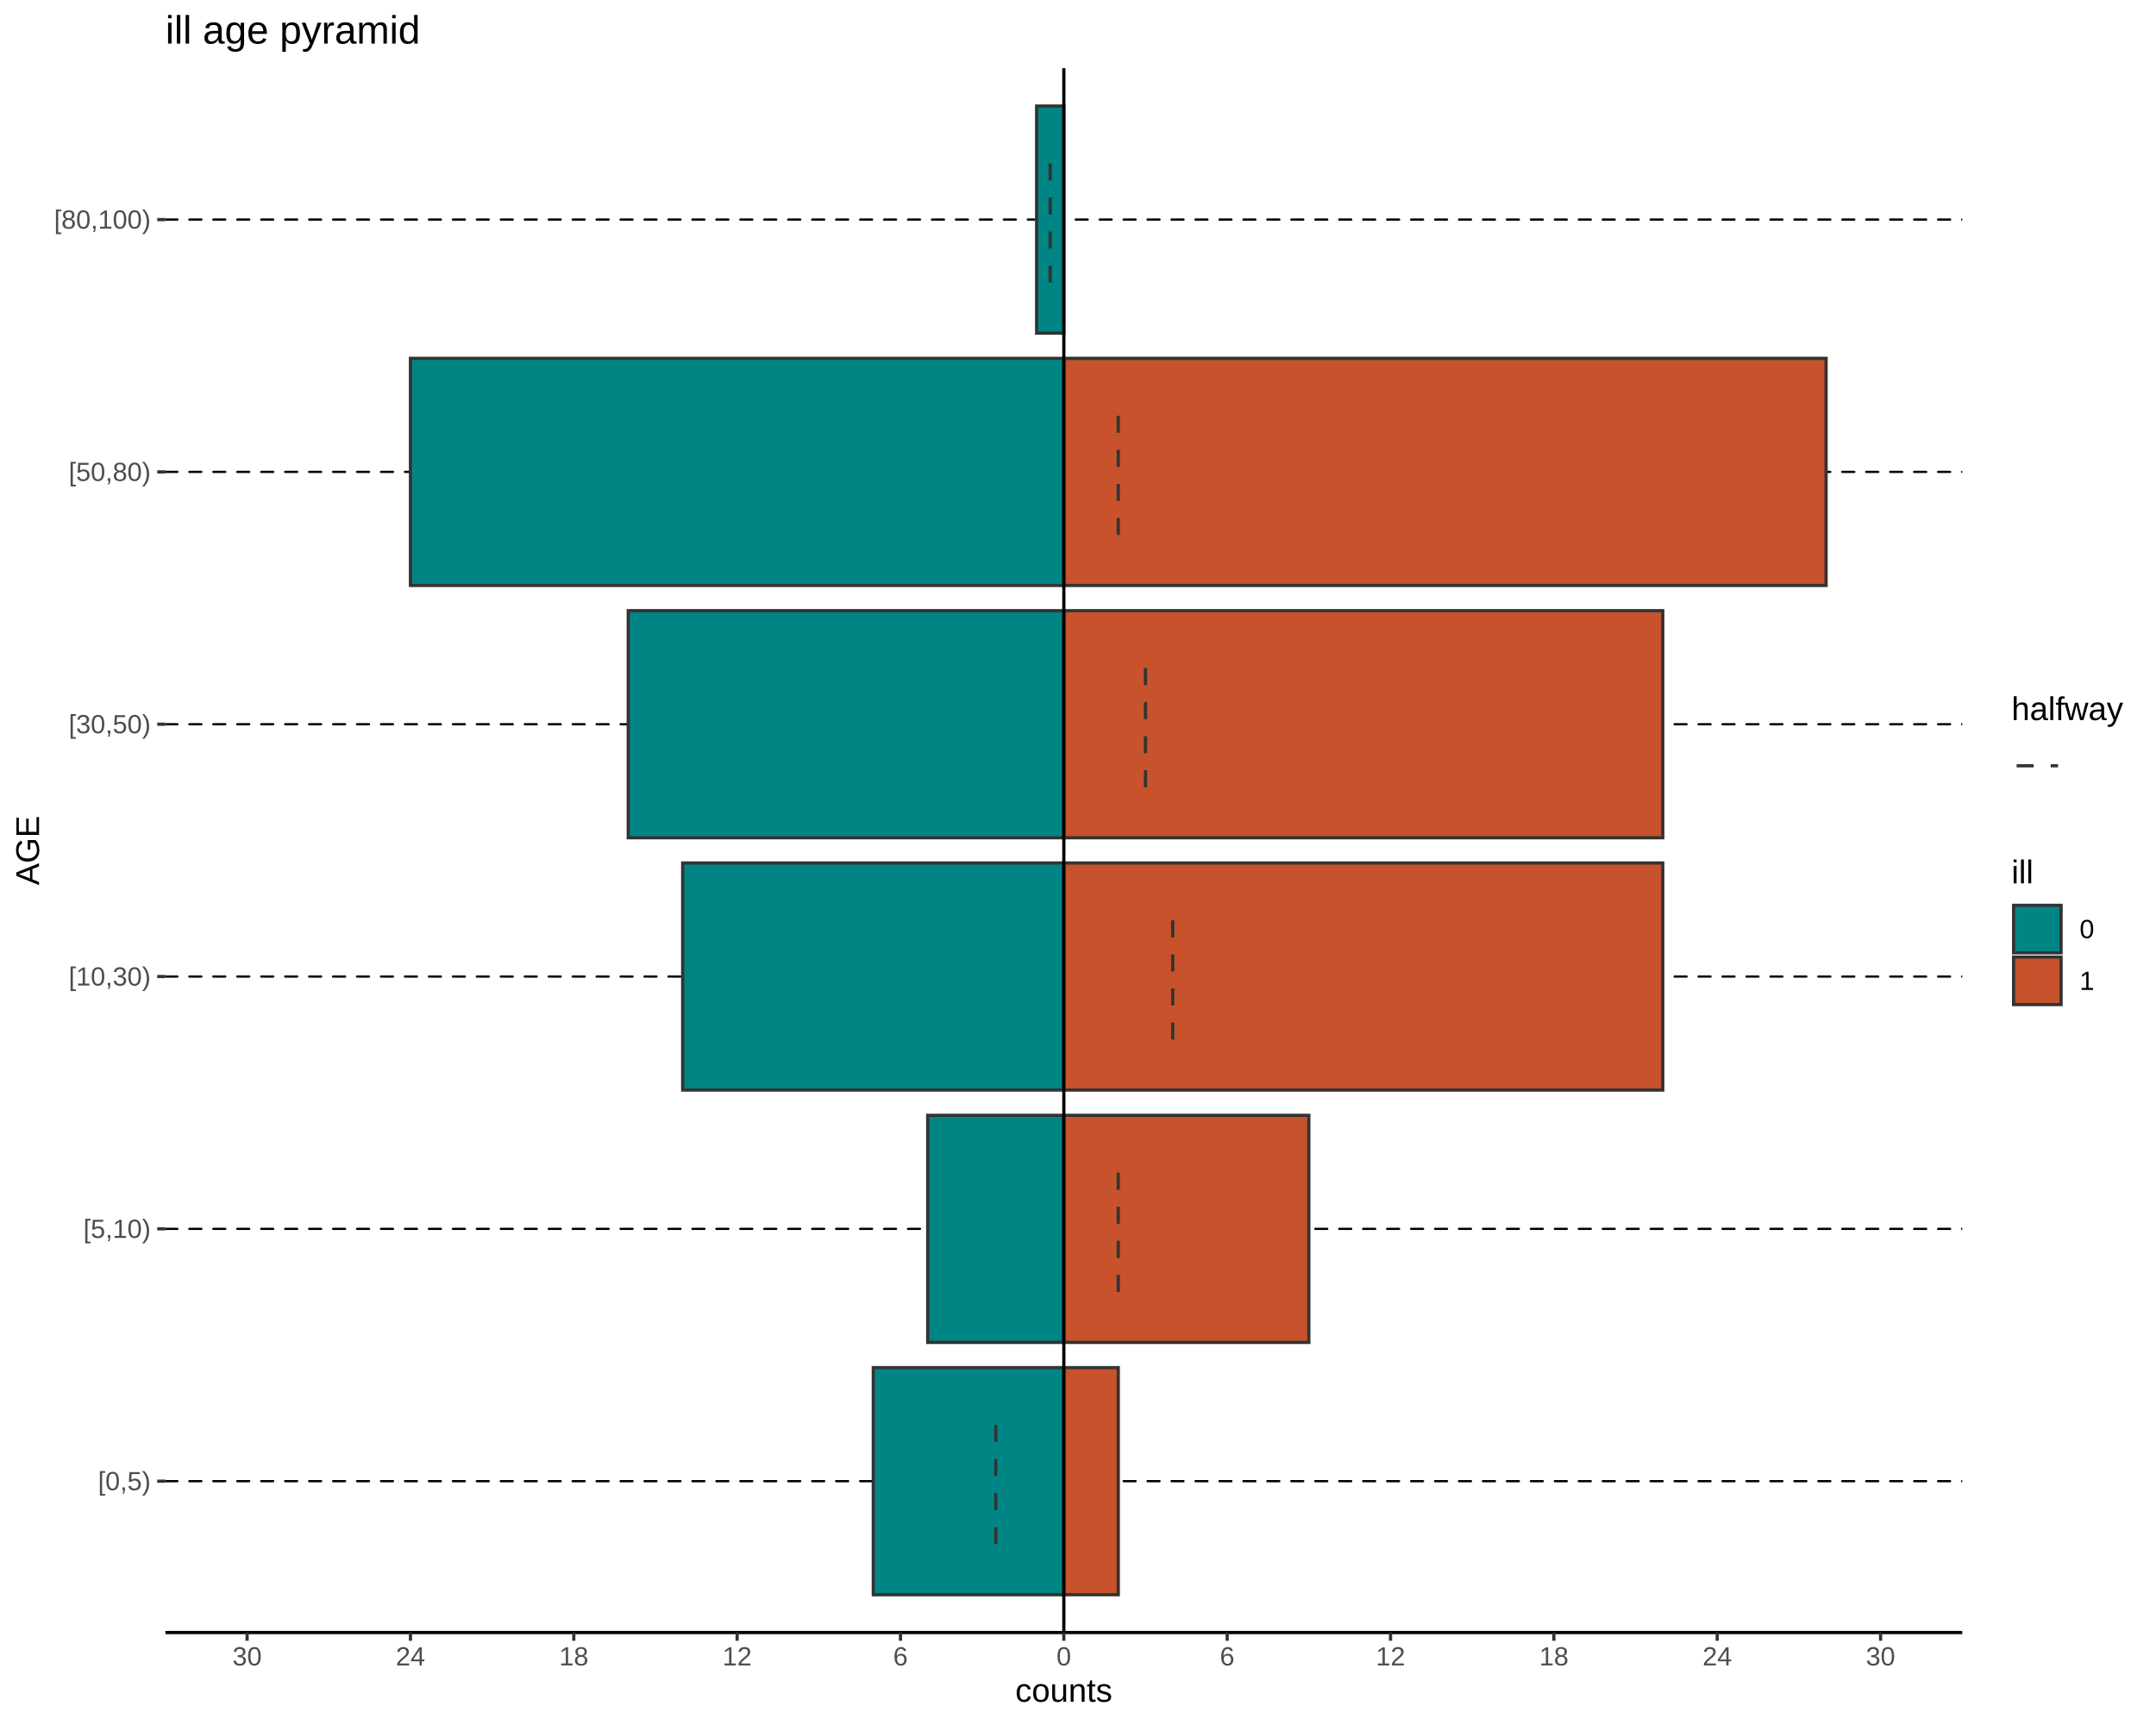
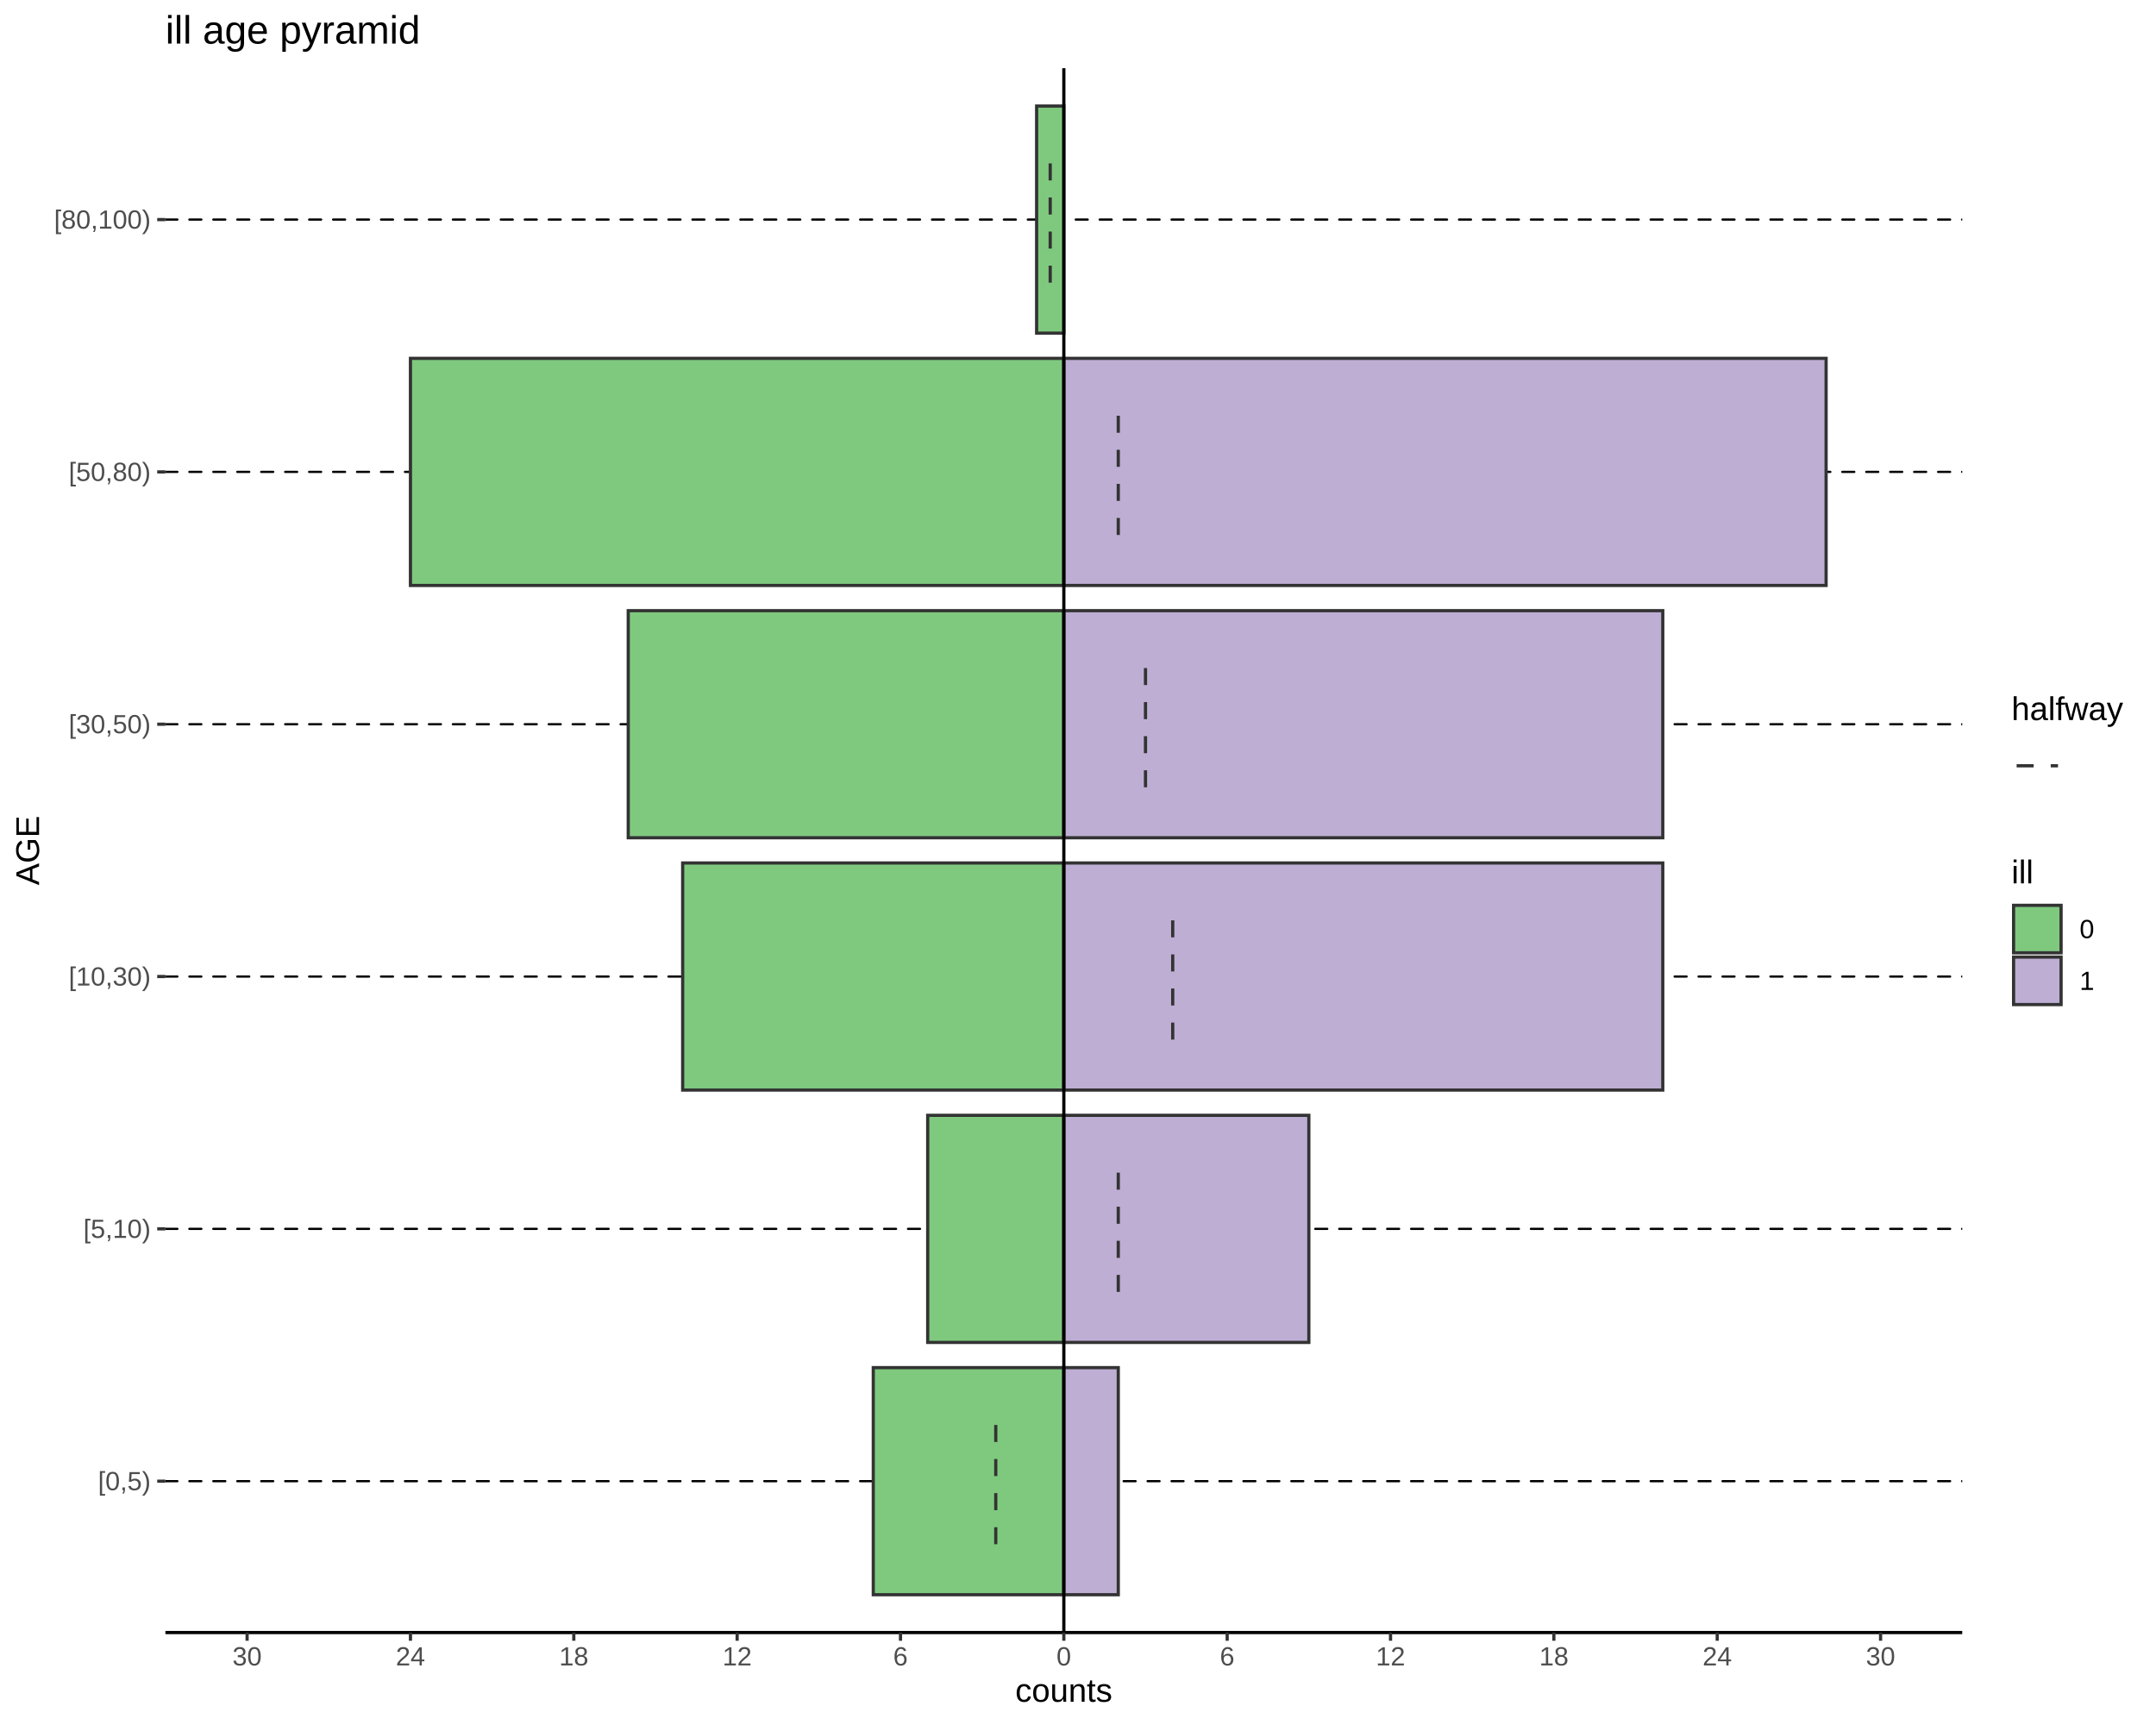
<svg xmlns="http://www.w3.org/2000/svg" viewBox="0 0 720.00 576.00">
  <defs>
    <style type="text/css">
    line, polyline, polygon, path, rect, circle {
      fill: none;
      stroke: #000000;
      stroke-linecap: round;
      stroke-linejoin: round;
      stroke-miterlimit: 10.00;
    }
  </style>
  </defs>
  <rect width="100%" height="100%" style="stroke: none; fill: #FFFFFF;" />
  <rect x="0.00" y="0.00" width="720.00" height="576.00" style="stroke-width: 1.07; stroke: #FFFFFF; fill: #FFFFFF;" />
  <defs>
    <clipPath id="cpNTUuMjR8NjU1LjI5fDU0NS4xM3wyMi43Nw==">
      <rect x="55.24" y="22.77" width="600.05" height="522.36" />
    </clipPath>
  </defs>
  <rect x="55.24" y="22.77" width="600.05" height="522.36" style="stroke-width: 1.07; stroke: none; fill: #FFFFFF;" clip-path="url(#cpNTUuMjR8NjU1LjI5fDU0NS4xM3wyMi43Nw==)" />
  <polyline points="55.24,494.58 655.29,494.58 " style="stroke-width: 0.75; stroke-dasharray: 4.00,4.00;" clip-path="url(#cpNTUuMjR8NjU1LjI5fDU0NS4xM3wyMi43Nw==)" />
  <polyline points="55.24,410.33 655.29,410.33 " style="stroke-width: 0.75; stroke-dasharray: 4.00,4.00;" clip-path="url(#cpNTUuMjR8NjU1LjI5fDU0NS4xM3wyMi43Nw==)" />
  <polyline points="55.24,326.08 655.29,326.08 " style="stroke-width: 0.75; stroke-dasharray: 4.00,4.00;" clip-path="url(#cpNTUuMjR8NjU1LjI5fDU0NS4xM3wyMi43Nw==)" />
  <polyline points="55.24,241.83 655.29,241.83 " style="stroke-width: 0.75; stroke-dasharray: 4.00,4.00;" clip-path="url(#cpNTUuMjR8NjU1LjI5fDU0NS4xM3wyMi43Nw==)" />
  <polyline points="55.24,157.57 655.29,157.57 " style="stroke-width: 0.75; stroke-dasharray: 4.00,4.00;" clip-path="url(#cpNTUuMjR8NjU1LjI5fDU0NS4xM3wyMi43Nw==)" />
  <polyline points="55.24,73.32 655.29,73.32 " style="stroke-width: 0.75; stroke-dasharray: 4.00,4.00;" clip-path="url(#cpNTUuMjR8NjU1LjI5fDU0NS4xM3wyMi43Nw==)" />
-   <rect x="291.63" y="456.67" width="63.64" height="75.83" style="stroke-width: 1.07; stroke: #333333; stroke-linecap: square; stroke-linejoin: miter; fill: #008585;" clip-path="url(#cpNTUuMjR8NjU1LjI5fDU0NS4xM3wyMi43Nw==)" />
-   <rect x="309.81" y="372.42" width="45.46" height="75.83" style="stroke-width: 1.07; stroke: #333333; stroke-linecap: square; stroke-linejoin: miter; fill: #008585;" clip-path="url(#cpNTUuMjR8NjU1LjI5fDU0NS4xM3wyMi43Nw==)" />
-   <rect x="227.98" y="288.16" width="127.28" height="75.83" style="stroke-width: 1.07; stroke: #333333; stroke-linecap: square; stroke-linejoin: miter; fill: #008585;" clip-path="url(#cpNTUuMjR8NjU1LjI5fDU0NS4xM3wyMi43Nw==)" />
-   <rect x="209.80" y="203.91" width="145.47" height="75.83" style="stroke-width: 1.07; stroke: #333333; stroke-linecap: square; stroke-linejoin: miter; fill: #008585;" clip-path="url(#cpNTUuMjR8NjU1LjI5fDU0NS4xM3wyMi43Nw==)" />
-   <rect x="137.07" y="119.66" width="218.20" height="75.83" style="stroke-width: 1.07; stroke: #333333; stroke-linecap: square; stroke-linejoin: miter; fill: #008585;" clip-path="url(#cpNTUuMjR8NjU1LjI5fDU0NS4xM3wyMi43Nw==)" />
-   <rect x="346.18" y="35.41" width="9.09" height="75.83" style="stroke-width: 1.07; stroke: #333333; stroke-linecap: square; stroke-linejoin: miter; fill: #008585;" clip-path="url(#cpNTUuMjR8NjU1LjI5fDU0NS4xM3wyMi43Nw==)" />
-   <rect x="355.27" y="456.67" width="18.18" height="75.83" style="stroke-width: 1.07; stroke: #333333; stroke-linecap: square; stroke-linejoin: miter; fill: #C7522B;" clip-path="url(#cpNTUuMjR8NjU1LjI5fDU0NS4xM3wyMi43Nw==)" />
-   <rect x="355.27" y="372.42" width="81.82" height="75.83" style="stroke-width: 1.07; stroke: #333333; stroke-linecap: square; stroke-linejoin: miter; fill: #C7522B;" clip-path="url(#cpNTUuMjR8NjU1LjI5fDU0NS4xM3wyMi43Nw==)" />
-   <rect x="355.27" y="288.16" width="200.02" height="75.83" style="stroke-width: 1.07; stroke: #333333; stroke-linecap: square; stroke-linejoin: miter; fill: #C7522B;" clip-path="url(#cpNTUuMjR8NjU1LjI5fDU0NS4xM3wyMi43Nw==)" />
-   <rect x="355.27" y="203.91" width="200.02" height="75.83" style="stroke-width: 1.07; stroke: #333333; stroke-linecap: square; stroke-linejoin: miter; fill: #C7522B;" clip-path="url(#cpNTUuMjR8NjU1LjI5fDU0NS4xM3wyMi43Nw==)" />
-   <rect x="355.27" y="119.66" width="254.56" height="75.83" style="stroke-width: 1.07; stroke: #333333; stroke-linecap: square; stroke-linejoin: miter; fill: #C7522B;" clip-path="url(#cpNTUuMjR8NjU1LjI5fDU0NS4xM3wyMi43Nw==)" />
-   <line x1="355.27" y1="545.13" x2="355.27" y2="22.77" style="stroke-width: 1.07; stroke-linecap: butt;" clip-path="url(#cpNTUuMjR8NjU1LjI5fDU0NS4xM3wyMi43Nw==)" />
+   <rect x="291.63" y="456.67" width="63.64" height="75.83" style="stroke-width: 1.07; stroke: #333333; stroke-linecap: square; stroke-linejoin: miter; fill: #7FC97F;" clip-path="url(#cpNTUuMjR8NjU1LjI5fDU0NS4xM3wyMi43Nw==)" />
+   <rect x="309.81" y="372.42" width="45.46" height="75.83" style="stroke-width: 1.07; stroke: #333333; stroke-linecap: square; stroke-linejoin: miter; fill: #7FC97F;" clip-path="url(#cpNTUuMjR8NjU1LjI5fDU0NS4xM3wyMi43Nw==)" />
+   <rect x="227.98" y="288.16" width="127.28" height="75.83" style="stroke-width: 1.07; stroke: #333333; stroke-linecap: square; stroke-linejoin: miter; fill: #7FC97F;" clip-path="url(#cpNTUuMjR8NjU1LjI5fDU0NS4xM3wyMi43Nw==)" />
+   <rect x="209.80" y="203.91" width="145.47" height="75.83" style="stroke-width: 1.07; stroke: #333333; stroke-linecap: square; stroke-linejoin: miter; fill: #7FC97F;" clip-path="url(#cpNTUuMjR8NjU1LjI5fDU0NS4xM3wyMi43Nw==)" />
+   <rect x="137.07" y="119.66" width="218.20" height="75.83" style="stroke-width: 1.07; stroke: #333333; stroke-linecap: square; stroke-linejoin: miter; fill: #7FC97F;" clip-path="url(#cpNTUuMjR8NjU1LjI5fDU0NS4xM3wyMi43Nw==)" />
+   <rect x="346.18" y="35.41" width="9.09" height="75.83" style="stroke-width: 1.07; stroke: #333333; stroke-linecap: square; stroke-linejoin: miter; fill: #7FC97F;" clip-path="url(#cpNTUuMjR8NjU1LjI5fDU0NS4xM3wyMi43Nw==)" />
+   <rect x="355.27" y="456.67" width="18.18" height="75.83" style="stroke-width: 1.07; stroke: #333333; stroke-linecap: square; stroke-linejoin: miter; fill: #BEAED4;" clip-path="url(#cpNTUuMjR8NjU1LjI5fDU0NS4xM3wyMi43Nw==)" />
+   <rect x="355.27" y="372.42" width="81.82" height="75.83" style="stroke-width: 1.07; stroke: #333333; stroke-linecap: square; stroke-linejoin: miter; fill: #BEAED4;" clip-path="url(#cpNTUuMjR8NjU1LjI5fDU0NS4xM3wyMi43Nw==)" />
+   <rect x="355.27" y="288.16" width="200.02" height="75.83" style="stroke-width: 1.07; stroke: #333333; stroke-linecap: square; stroke-linejoin: miter; fill: #BEAED4;" clip-path="url(#cpNTUuMjR8NjU1LjI5fDU0NS4xM3wyMi43Nw==)" />
+   <rect x="355.27" y="203.91" width="200.02" height="75.83" style="stroke-width: 1.07; stroke: #333333; stroke-linecap: square; stroke-linejoin: miter; fill: #BEAED4;" clip-path="url(#cpNTUuMjR8NjU1LjI5fDU0NS4xM3wyMi43Nw==)" />
+   <rect x="355.27" y="119.66" width="254.56" height="75.83" style="stroke-width: 1.07; stroke: #333333; stroke-linecap: square; stroke-linejoin: miter; fill: #BEAED4;" clip-path="url(#cpNTUuMjR8NjU1LjI5fDU0NS4xM3wyMi43Nw==)" />
  <line x1="332.54" y1="515.64" x2="332.54" y2="473.52" style="stroke-width: 1.07; stroke: #333333; stroke-dasharray: 5.69,5.69; stroke-linecap: butt;" clip-path="url(#cpNTUuMjR8NjU1LjI5fDU0NS4xM3wyMi43Nw==)" />
  <line x1="373.45" y1="431.39" x2="373.45" y2="389.27" style="stroke-width: 1.07; stroke: #333333; stroke-dasharray: 5.69,5.69; stroke-linecap: butt;" clip-path="url(#cpNTUuMjR8NjU1LjI5fDU0NS4xM3wyMi43Nw==)" />
  <line x1="391.63" y1="347.14" x2="391.63" y2="305.01" style="stroke-width: 1.07; stroke: #333333; stroke-dasharray: 5.69,5.69; stroke-linecap: butt;" clip-path="url(#cpNTUuMjR8NjU1LjI5fDU0NS4xM3wyMi43Nw==)" />
  <line x1="382.54" y1="262.89" x2="382.54" y2="220.76" style="stroke-width: 1.07; stroke: #333333; stroke-dasharray: 5.69,5.69; stroke-linecap: butt;" clip-path="url(#cpNTUuMjR8NjU1LjI5fDU0NS4xM3wyMi43Nw==)" />
  <line x1="373.45" y1="178.64" x2="373.45" y2="136.51" style="stroke-width: 1.07; stroke: #333333; stroke-dasharray: 5.69,5.69; stroke-linecap: butt;" clip-path="url(#cpNTUuMjR8NjU1LjI5fDU0NS4xM3wyMi43Nw==)" />
  <line x1="350.72" y1="94.39" x2="350.72" y2="52.26" style="stroke-width: 1.07; stroke: #333333; stroke-dasharray: 5.69,5.69; stroke-linecap: butt;" clip-path="url(#cpNTUuMjR8NjU1LjI5fDU0NS4xM3wyMi43Nw==)" />
+   <line x1="355.27" y1="545.13" x2="355.27" y2="22.77" style="stroke-width: 1.07; stroke-linecap: butt;" clip-path="url(#cpNTUuMjR8NjU1LjI5fDU0NS4xM3wyMi43Nw==)" />
  <defs>
    <clipPath id="cpMC4wMHw3MjAuMDB8NTc2LjAwfDAuMDA=">
      <rect x="0.00" y="0.00" width="720.00" height="576.00" />
    </clipPath>
  </defs>
  <g clip-path="url(#cpMC4wMHw3MjAuMDB8NTc2LjAwfDAuMDA=)">
    <text x="32.73" y="497.60" style="font-size: 8.80px; fill: #4D4D4D; font-family: Liberation Sans;" textLength="17.58px" lengthAdjust="spacingAndGlyphs">[0,5)</text>
  </g>
  <g clip-path="url(#cpMC4wMHw3MjAuMDB8NTc2LjAwfDAuMDA=)">
    <text x="27.84" y="413.35" style="font-size: 8.80px; fill: #4D4D4D; font-family: Liberation Sans;" textLength="22.47px" lengthAdjust="spacingAndGlyphs">[5,10)</text>
  </g>
  <g clip-path="url(#cpMC4wMHw3MjAuMDB8NTc2LjAwfDAuMDA=)">
    <text x="22.95" y="329.10" style="font-size: 8.80px; fill: #4D4D4D; font-family: Liberation Sans;" textLength="27.36px" lengthAdjust="spacingAndGlyphs">[10,30)</text>
  </g>
  <g clip-path="url(#cpMC4wMHw3MjAuMDB8NTc2LjAwfDAuMDA=)">
    <text x="22.95" y="244.85" style="font-size: 8.80px; fill: #4D4D4D; font-family: Liberation Sans;" textLength="27.36px" lengthAdjust="spacingAndGlyphs">[30,50)</text>
  </g>
  <g clip-path="url(#cpMC4wMHw3MjAuMDB8NTc2LjAwfDAuMDA=)">
    <text x="22.95" y="160.60" style="font-size: 8.80px; fill: #4D4D4D; font-family: Liberation Sans;" textLength="27.36px" lengthAdjust="spacingAndGlyphs">[50,80)</text>
  </g>
  <g clip-path="url(#cpMC4wMHw3MjAuMDB8NTc2LjAwfDAuMDA=)">
    <text x="18.06" y="76.35" style="font-size: 8.80px; fill: #4D4D4D; font-family: Liberation Sans;" textLength="32.25px" lengthAdjust="spacingAndGlyphs">[80,100)</text>
  </g>
  <polyline points="52.50,494.58 55.24,494.58 " style="stroke-width: 1.07; stroke: #333333; stroke-linecap: butt;" clip-path="url(#cpMC4wMHw3MjAuMDB8NTc2LjAwfDAuMDA=)" />
  <polyline points="52.50,410.33 55.24,410.33 " style="stroke-width: 1.07; stroke: #333333; stroke-linecap: butt;" clip-path="url(#cpMC4wMHw3MjAuMDB8NTc2LjAwfDAuMDA=)" />
  <polyline points="52.50,326.08 55.24,326.08 " style="stroke-width: 1.07; stroke: #333333; stroke-linecap: butt;" clip-path="url(#cpMC4wMHw3MjAuMDB8NTc2LjAwfDAuMDA=)" />
  <polyline points="52.50,241.83 55.24,241.83 " style="stroke-width: 1.07; stroke: #333333; stroke-linecap: butt;" clip-path="url(#cpMC4wMHw3MjAuMDB8NTc2LjAwfDAuMDA=)" />
  <polyline points="52.50,157.57 55.24,157.57 " style="stroke-width: 1.07; stroke: #333333; stroke-linecap: butt;" clip-path="url(#cpMC4wMHw3MjAuMDB8NTc2LjAwfDAuMDA=)" />
  <polyline points="52.50,73.32 55.24,73.32 " style="stroke-width: 1.07; stroke: #333333; stroke-linecap: butt;" clip-path="url(#cpMC4wMHw3MjAuMDB8NTc2LjAwfDAuMDA=)" />
  <polyline points="55.24,545.13 655.29,545.13 " style="stroke-width: 1.07; stroke-linecap: butt;" clip-path="url(#cpMC4wMHw3MjAuMDB8NTc2LjAwfDAuMDA=)" />
  <polyline points="82.52,547.87 82.52,545.13 " style="stroke-width: 1.07; stroke: #333333; stroke-linecap: butt;" clip-path="url(#cpMC4wMHw3MjAuMDB8NTc2LjAwfDAuMDA=)" />
  <polyline points="137.07,547.87 137.07,545.13 " style="stroke-width: 1.07; stroke: #333333; stroke-linecap: butt;" clip-path="url(#cpMC4wMHw3MjAuMDB8NTc2LjAwfDAuMDA=)" />
  <polyline points="191.62,547.87 191.62,545.13 " style="stroke-width: 1.07; stroke: #333333; stroke-linecap: butt;" clip-path="url(#cpMC4wMHw3MjAuMDB8NTc2LjAwfDAuMDA=)" />
  <polyline points="246.17,547.87 246.17,545.13 " style="stroke-width: 1.07; stroke: #333333; stroke-linecap: butt;" clip-path="url(#cpMC4wMHw3MjAuMDB8NTc2LjAwfDAuMDA=)" />
  <polyline points="300.72,547.87 300.72,545.13 " style="stroke-width: 1.07; stroke: #333333; stroke-linecap: butt;" clip-path="url(#cpMC4wMHw3MjAuMDB8NTc2LjAwfDAuMDA=)" />
  <polyline points="355.27,547.87 355.27,545.13 " style="stroke-width: 1.07; stroke: #333333; stroke-linecap: butt;" clip-path="url(#cpMC4wMHw3MjAuMDB8NTc2LjAwfDAuMDA=)" />
  <polyline points="409.82,547.87 409.82,545.13 " style="stroke-width: 1.07; stroke: #333333; stroke-linecap: butt;" clip-path="url(#cpMC4wMHw3MjAuMDB8NTc2LjAwfDAuMDA=)" />
  <polyline points="464.37,547.87 464.37,545.13 " style="stroke-width: 1.07; stroke: #333333; stroke-linecap: butt;" clip-path="url(#cpMC4wMHw3MjAuMDB8NTc2LjAwfDAuMDA=)" />
  <polyline points="518.92,547.87 518.92,545.13 " style="stroke-width: 1.07; stroke: #333333; stroke-linecap: butt;" clip-path="url(#cpMC4wMHw3MjAuMDB8NTc2LjAwfDAuMDA=)" />
  <polyline points="573.47,547.87 573.47,545.13 " style="stroke-width: 1.07; stroke: #333333; stroke-linecap: butt;" clip-path="url(#cpMC4wMHw3MjAuMDB8NTc2LjAwfDAuMDA=)" />
  <polyline points="628.02,547.87 628.02,545.13 " style="stroke-width: 1.07; stroke: #333333; stroke-linecap: butt;" clip-path="url(#cpMC4wMHw3MjAuMDB8NTc2LjAwfDAuMDA=)" />
  <g clip-path="url(#cpMC4wMHw3MjAuMDB8NTc2LjAwfDAuMDA=)">
    <text x="77.63" y="556.11" style="font-size: 8.80px; fill: #4D4D4D; font-family: Liberation Sans;" textLength="9.78px" lengthAdjust="spacingAndGlyphs">30</text>
  </g>
  <g clip-path="url(#cpMC4wMHw3MjAuMDB8NTc2LjAwfDAuMDA=)">
    <text x="132.18" y="556.11" style="font-size: 8.80px; fill: #4D4D4D; font-family: Liberation Sans;" textLength="9.78px" lengthAdjust="spacingAndGlyphs">24</text>
  </g>
  <g clip-path="url(#cpMC4wMHw3MjAuMDB8NTc2LjAwfDAuMDA=)">
    <text x="186.73" y="556.11" style="font-size: 8.80px; fill: #4D4D4D; font-family: Liberation Sans;" textLength="9.78px" lengthAdjust="spacingAndGlyphs">18</text>
  </g>
  <g clip-path="url(#cpMC4wMHw3MjAuMDB8NTc2LjAwfDAuMDA=)">
    <text x="241.28" y="556.11" style="font-size: 8.80px; fill: #4D4D4D; font-family: Liberation Sans;" textLength="9.78px" lengthAdjust="spacingAndGlyphs">12</text>
  </g>
  <g clip-path="url(#cpMC4wMHw3MjAuMDB8NTc2LjAwfDAuMDA=)">
    <text x="298.27" y="556.11" style="font-size: 8.80px; fill: #4D4D4D; font-family: Liberation Sans;" textLength="4.89px" lengthAdjust="spacingAndGlyphs">6</text>
  </g>
  <g clip-path="url(#cpMC4wMHw3MjAuMDB8NTc2LjAwfDAuMDA=)">
    <text x="352.82" y="556.11" style="font-size: 8.80px; fill: #4D4D4D; font-family: Liberation Sans;" textLength="4.89px" lengthAdjust="spacingAndGlyphs">0</text>
  </g>
  <g clip-path="url(#cpMC4wMHw3MjAuMDB8NTc2LjAwfDAuMDA=)">
    <text x="407.37" y="556.11" style="font-size: 8.80px; fill: #4D4D4D; font-family: Liberation Sans;" textLength="4.89px" lengthAdjust="spacingAndGlyphs">6</text>
  </g>
  <g clip-path="url(#cpMC4wMHw3MjAuMDB8NTc2LjAwfDAuMDA=)">
    <text x="459.48" y="556.11" style="font-size: 8.80px; fill: #4D4D4D; font-family: Liberation Sans;" textLength="9.78px" lengthAdjust="spacingAndGlyphs">12</text>
  </g>
  <g clip-path="url(#cpMC4wMHw3MjAuMDB8NTc2LjAwfDAuMDA=)">
    <text x="514.03" y="556.11" style="font-size: 8.80px; fill: #4D4D4D; font-family: Liberation Sans;" textLength="9.78px" lengthAdjust="spacingAndGlyphs">18</text>
  </g>
  <g clip-path="url(#cpMC4wMHw3MjAuMDB8NTc2LjAwfDAuMDA=)">
    <text x="568.58" y="556.11" style="font-size: 8.80px; fill: #4D4D4D; font-family: Liberation Sans;" textLength="9.78px" lengthAdjust="spacingAndGlyphs">24</text>
  </g>
  <g clip-path="url(#cpMC4wMHw3MjAuMDB8NTc2LjAwfDAuMDA=)">
    <text x="623.12" y="556.11" style="font-size: 8.80px; fill: #4D4D4D; font-family: Liberation Sans;" textLength="9.78px" lengthAdjust="spacingAndGlyphs">30</text>
  </g>
  <g clip-path="url(#cpMC4wMHw3MjAuMDB8NTc2LjAwfDAuMDA=)">
    <text x="339.05" y="568.24" style="font-size: 11.00px; font-family: Liberation Sans;" textLength="32.44px" lengthAdjust="spacingAndGlyphs">counts</text>
  </g>
  <g clip-path="url(#cpMC4wMHw3MjAuMDB8NTc2LjAwfDAuMDA=)">
    <text transform="translate(13.04,295.58) rotate(-90)" style="font-size: 11.00px; font-family: Liberation Sans;" textLength="23.25px" lengthAdjust="spacingAndGlyphs">AGE</text>
  </g>
  <rect x="666.25" y="226.27" width="48.27" height="43.56" style="stroke-width: 1.07; stroke: none; fill: #FFFFFF;" clip-path="url(#cpMC4wMHw3MjAuMDB8NTc2LjAwfDAuMDA=)" />
  <g clip-path="url(#cpMC4wMHw3MjAuMDB8NTc2LjAwfDAuMDA=)">
    <text x="671.73" y="240.45" style="font-size: 11.00px; font-family: Liberation Sans;" textLength="37.31px" lengthAdjust="spacingAndGlyphs">halfway</text>
  </g>
  <line x1="673.46" y1="255.71" x2="687.28" y2="255.71" style="stroke-width: 1.07; stroke: #333333; stroke-dasharray: 5.69,5.69; stroke-linecap: butt;" clip-path="url(#cpMC4wMHw3MjAuMDB8NTc2LjAwfDAuMDA=)" />
  <rect x="666.25" y="280.79" width="38.61" height="60.84" style="stroke-width: 1.07; stroke: none; fill: #FFFFFF;" clip-path="url(#cpMC4wMHw3MjAuMDB8NTc2LjAwfDAuMDA=)" />
  <g clip-path="url(#cpMC4wMHw3MjAuMDB8NTc2LjAwfDAuMDA=)">
    <text x="671.73" y="294.97" style="font-size: 11.00px; font-family: Liberation Sans;" textLength="7.31px" lengthAdjust="spacingAndGlyphs">ill</text>
  </g>
-   <rect x="672.44" y="302.30" width="15.86" height="15.86" style="stroke-width: 1.07; stroke: #333333; stroke-linecap: square; stroke-linejoin: miter; fill: #008585;" clip-path="url(#cpMC4wMHw3MjAuMDB8NTc2LjAwfDAuMDA=)" />
-   <rect x="672.44" y="319.58" width="15.86" height="15.86" style="stroke-width: 1.07; stroke: #333333; stroke-linecap: square; stroke-linejoin: miter; fill: #C7522B;" clip-path="url(#cpMC4wMHw3MjAuMDB8NTc2LjAwfDAuMDA=)" />
+   <rect x="672.44" y="302.30" width="15.86" height="15.86" style="stroke-width: 1.07; stroke: #333333; stroke-linecap: square; stroke-linejoin: miter; fill: #7FC97F;" clip-path="url(#cpMC4wMHw3MjAuMDB8NTc2LjAwfDAuMDA=)" />
+   <rect x="672.44" y="319.58" width="15.86" height="15.86" style="stroke-width: 1.07; stroke: #333333; stroke-linecap: square; stroke-linejoin: miter; fill: #BEAED4;" clip-path="url(#cpMC4wMHw3MjAuMDB8NTc2LjAwfDAuMDA=)" />
  <g clip-path="url(#cpMC4wMHw3MjAuMDB8NTc2LjAwfDAuMDA=)">
    <text x="694.49" y="313.26" style="font-size: 8.80px; font-family: Liberation Sans;" textLength="4.89px" lengthAdjust="spacingAndGlyphs">0</text>
  </g>
  <g clip-path="url(#cpMC4wMHw3MjAuMDB8NTc2LjAwfDAuMDA=)">
    <text x="694.49" y="330.54" style="font-size: 8.80px; font-family: Liberation Sans;" textLength="4.89px" lengthAdjust="spacingAndGlyphs">1</text>
  </g>
  <g clip-path="url(#cpMC4wMHw3MjAuMDB8NTc2LjAwfDAuMDA=)">
    <text x="55.24" y="14.56" style="font-size: 13.20px; font-family: Liberation Sans;" textLength="85.00px" lengthAdjust="spacingAndGlyphs">ill age pyramid</text>
  </g>
</svg>
